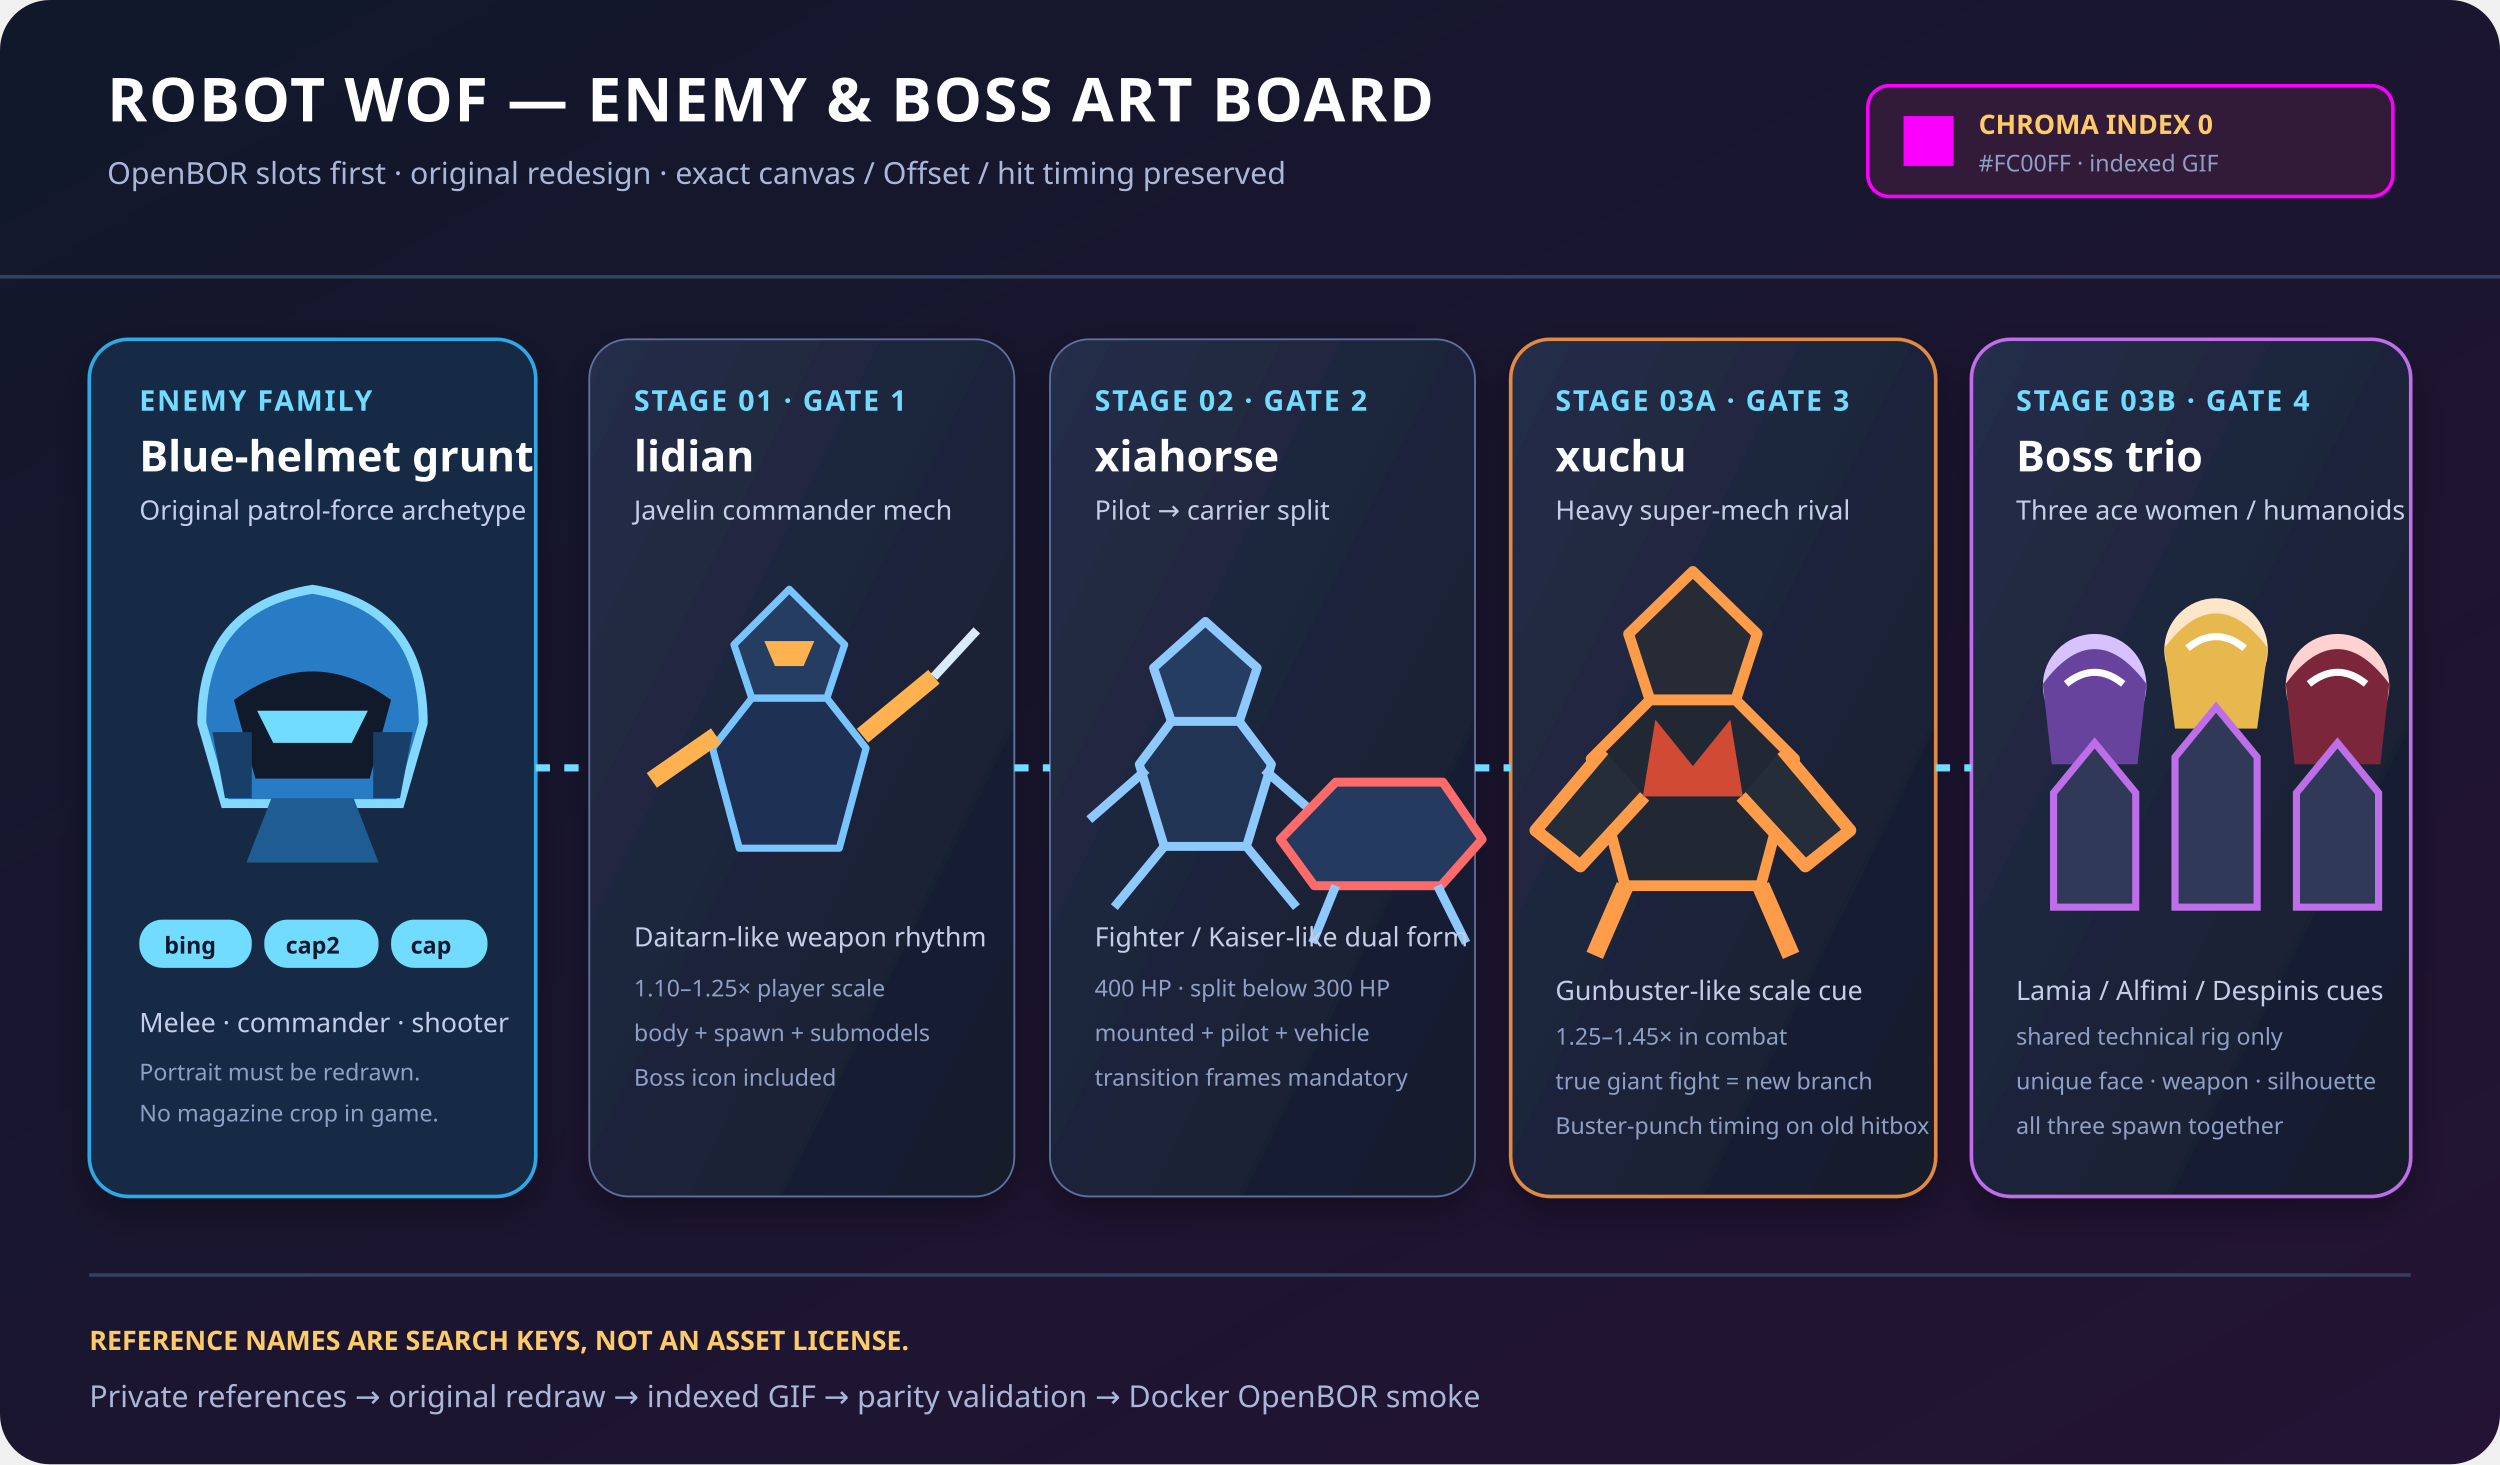
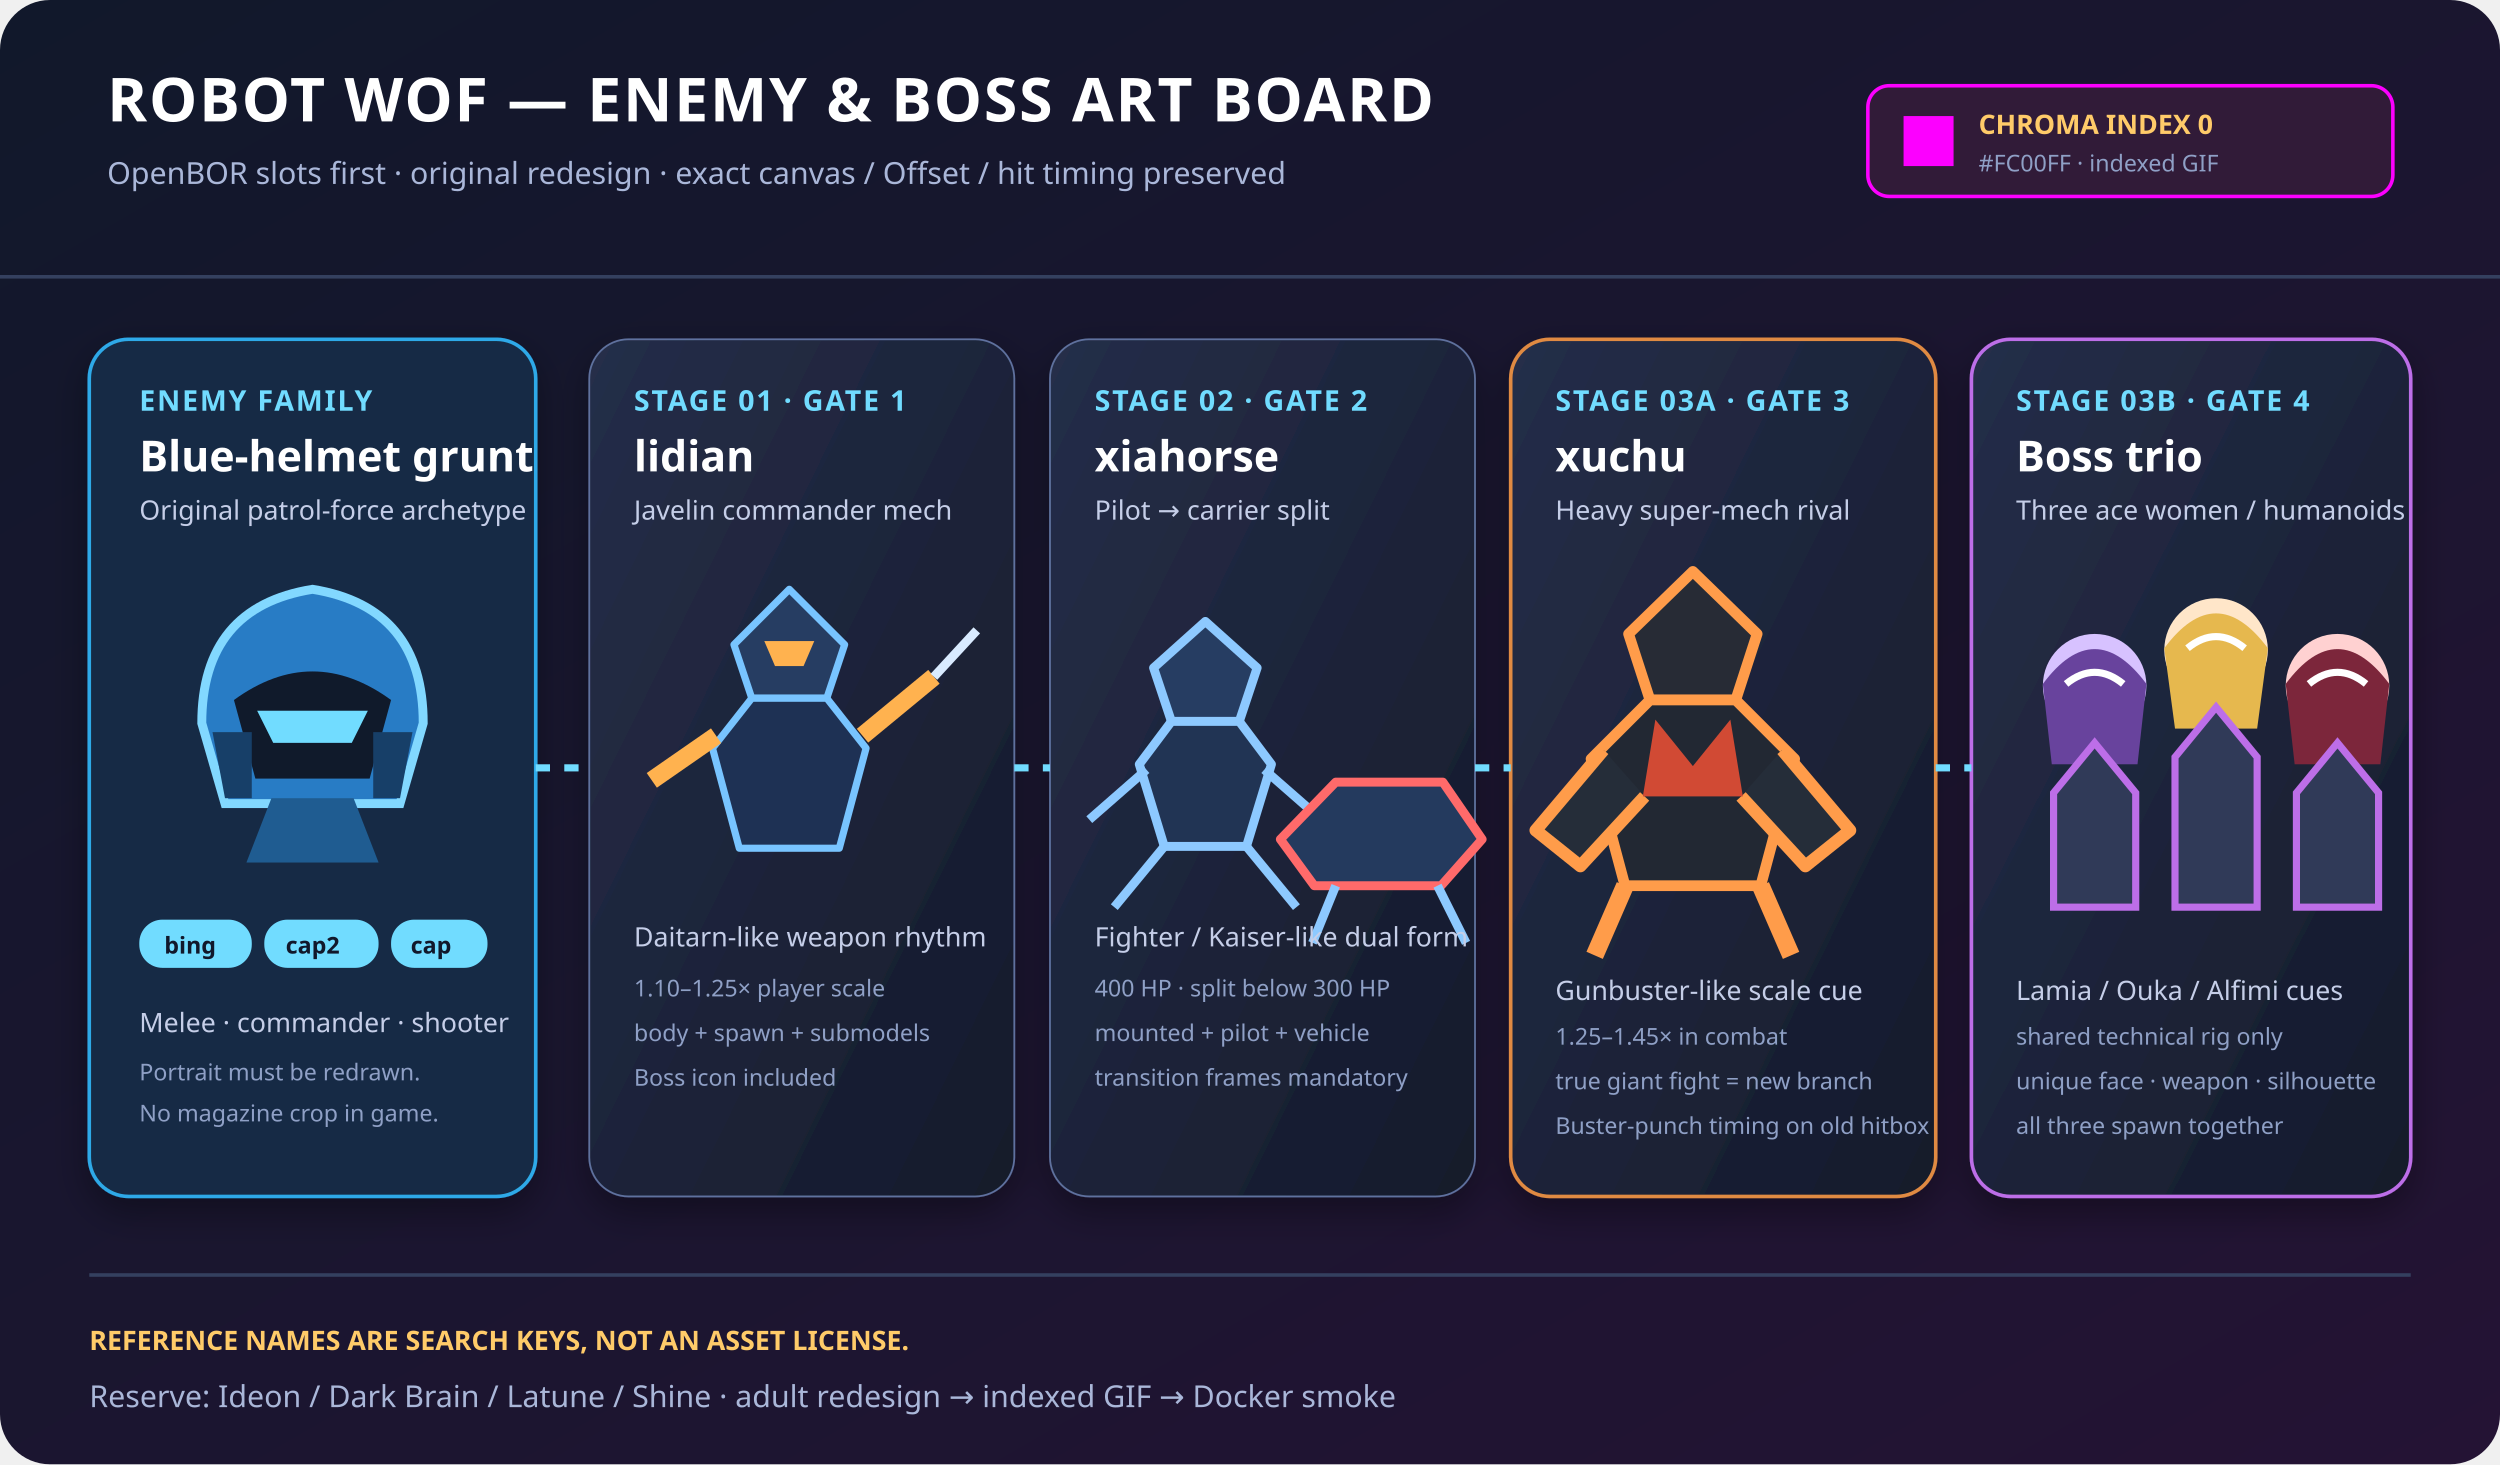
<svg xmlns="http://www.w3.org/2000/svg" width="1400" height="820" viewBox="0 0 1400 820" role="img" aria-labelledby="title desc">
  <defs>
    <linearGradient id="bg" x1="0" y1="0" x2="1" y2="1">
      <stop offset="0" stop-color="#11182b" />
      <stop offset="1" stop-color="#241334" />
    </linearGradient>
    <linearGradient id="boss" x1="0" y1="0" x2="1" y2="1">
      <stop offset="0" stop-color="#252e49" />
      <stop offset="1" stop-color="#151a2b" />
    </linearGradient>
    <filter id="shadow" x="-20%" y="-20%" width="140%" height="140%">
      <feDropShadow dx="0" dy="8" stdDeviation="10" flood-color="#000" flood-opacity=".35" />
    </filter>
    <style>
      .title{font:700 34px system-ui,sans-serif;fill:#fff;letter-spacing:1px}
      .sub{font:500 17px system-ui,sans-serif;fill:#aab7d9}
      .gate{font:700 16px system-ui,sans-serif;fill:#71dcff;letter-spacing:1px}
      .name{font:700 24px system-ui,sans-serif;fill:#fff}
      .role{font:500 15px system-ui,sans-serif;fill:#c5cee8}
      .small{font:500 13px system-ui,sans-serif;fill:#8fa0c6}
      .warning{font:700 15px system-ui,sans-serif;fill:#ffcb69}
      .chip{font:700 13px system-ui,sans-serif;fill:#11182b}
    </style>
  </defs>
  <rect width="1400" height="820" rx="28" fill="url(#bg)" />
  <path d="M0 155H1400" stroke="#34405f" stroke-width="2" />
  <text class="title" x="60" y="68">ROBOT WOF — ENEMY &amp; BOSS ART BOARD</text>
  <text class="sub" x="60" y="103">OpenBOR slots first · original redesign · exact canvas / Offset / hit timing preserved</text>
  <rect x="1046" y="48" width="294" height="62" rx="12" fill="#311b38" stroke="#fc00ff" stroke-width="2" />
  <rect x="1066" y="65" width="28" height="28" fill="#fc00ff" />
  <text class="warning" x="1108" y="75">CHROMA INDEX 0</text>
  <text class="small" x="1108" y="96">#FC00FF · indexed GIF</text>
  <g filter="url(#shadow)">
    <rect x="50" y="190" width="250" height="480" rx="22" fill="#152c44" stroke="#2fa9e8" stroke-width="2" />
  </g>
  <text class="gate" x="78" y="230">ENEMY FAMILY</text>
  <text class="name" x="78" y="264">Blue-helmet grunt</text>
  <text class="role" x="78" y="291">Original patrol-force archetype</text>
  <g transform="translate(113 330)">
    <path d="M0 75Q0 10 62 0Q124 10 124 75L111 120H13Z" fill="#287cc5" stroke="#82d8ff" stroke-width="5" />
    <path d="M18 62Q62 30 106 62L94 106H30Z" fill="#101a2b" />
    <path d="M31 68H93L84 86H40Z" fill="#71dcff" />
    <path d="M6 80H28V117H13Z" fill="#173f68" />
    <path d="M118 80H96V117H111Z" fill="#173f68" />
    <path d="M39 117H85L99 153H25Z" fill="#1f5c91" />
  </g>
  <rect x="78" y="515" width="63" height="27" rx="13" fill="#71dcff" />
  <text class="chip" x="92" y="534">bing</text>
  <rect x="148" y="515" width="64" height="27" rx="13" fill="#71dcff" />
  <text class="chip" x="160" y="534">cap2</text>
  <rect x="219" y="515" width="54" height="27" rx="13" fill="#71dcff" />
  <text class="chip" x="230" y="534">cap</text>
  <text class="role" x="78" y="578">Melee · commander · shooter</text>
  <text class="small" x="78" y="605">Portrait must be redrawn.</text>
  <text class="small" x="78" y="628">No magazine crop in game.</text>
  <g filter="url(#shadow)">
    <rect x="330" y="190" width="238" height="480" rx="22" fill="url(#boss)" stroke="#5e719e" />
    <rect x="588" y="190" width="238" height="480" rx="22" fill="url(#boss)" stroke="#5e719e" />
    <rect x="846" y="190" width="238" height="480" rx="22" fill="url(#boss)" stroke="#e08a42" stroke-width="2" />
    <rect x="1104" y="190" width="246" height="480" rx="22" fill="url(#boss)" stroke="#bd6ee8" stroke-width="2" />
  </g>
  <text class="gate" x="355" y="230">STAGE 01 · GATE 1</text>
  <text class="name" x="355" y="264">lidian</text>
  <text class="role" x="355" y="291">Javelin commander mech</text>
  <g transform="translate(383 330)" fill="none" stroke-linejoin="round">
    <path d="M59 0L90 31L80 61H38L28 31Z" fill="#263d62" stroke="#78c4ff" stroke-width="4" />
    <path d="M45 29H73L67 43H51Z" fill="#ffb24f" stroke="none" />
    <path d="M38 61L16 89L31 145H87L102 89L80 61Z" fill="#1e3154" stroke="#78c4ff" stroke-width="4" />
    <path d="M18 82L-18 107M100 82L140 49" stroke="#ffb24f" stroke-width="10" />
    <path d="M140 49L164 23" stroke="#d9ebff" stroke-width="5" />
  </g>
  <text class="role" x="355" y="530">Daitarn-like weapon rhythm</text>
  <text class="small" x="355" y="558">1.10–1.25× player scale</text>
  <text class="small" x="355" y="583">body + spawn + submodels</text>
  <text class="small" x="355" y="608">Boss icon included</text>
  <text class="gate" x="613" y="230">STAGE 02 · GATE 2</text>
  <text class="name" x="613" y="264">xiahorse</text>
  <text class="role" x="613" y="291">Pilot → carrier split</text>
  <g transform="translate(620 348)" fill="none" stroke="#8dc9ff" stroke-width="5" stroke-linejoin="round">
    <path d="M55 0L84 26L74 56H36L26 26Z" fill="#263d62" />
    <path d="M36 56L18 80L32 126H78L92 80L74 56Z" fill="#213454" />
    <path d="M32 126L4 160M78 126L106 160M22 83L-10 111M88 83L120 111" />
    <path d="M128 90H188L210 122L187 148H116L97 122Z" fill="#243a5e" stroke="#ff6a6a" />
    <path d="M128 148L115 180M185 148L201 180" />
  </g>
  <text class="role" x="613" y="530">Fighter / Kaiser-like dual form</text>
  <text class="small" x="613" y="558">400 HP · split below 300 HP</text>
  <text class="small" x="613" y="583">mounted + pilot + vehicle</text>
  <text class="small" x="613" y="608">transition frames mandatory</text>
  <text class="gate" x="871" y="230">STAGE 03A · GATE 3</text>
  <text class="name" x="871" y="264">xuchu</text>
  <text class="role" x="871" y="291">Heavy super-mech rival</text>
  <g transform="translate(875 320)" stroke-linejoin="round">
    <path d="M73 0L109 35L97 72H49L37 35Z" fill="#272b35" stroke="#ff9c4a" stroke-width="6" />
    <path d="M49 72L16 105L35 176H111L130 105L97 72Z" fill="#222833" stroke="#ff9c4a" stroke-width="6" />
    <path d="M23 100L-15 145L10 165L46 126M123 100L161 145L136 165L100 126" fill="#252d39" stroke="#ff9c4a" stroke-width="7" />
    <path d="M52 83L73 109L94 83L101 126H45Z" fill="#d14a34" />
    <path d="M35 176L18 215M111 176L128 215" stroke="#ff9c4a" stroke-width="10" />
  </g>
  <text class="role" x="871" y="560">Gunbuster-like scale cue</text>
  <text class="small" x="871" y="585">1.25–1.45× in combat</text>
  <text class="small" x="871" y="610">true giant fight = new branch</text>
  <text class="small" x="871" y="635">Buster-punch timing on old hitbox</text>
  <text class="gate" x="1129" y="230">STAGE 03B · GATE 4</text>
  <text class="name" x="1129" y="264">Boss trio</text>
  <text class="role" x="1129" y="291">Three ace women / humanoids</text>
  <g transform="translate(1135 332)">
    <g transform="translate(0 20)">
      <circle cx="38" cy="32" r="29" fill="#d7c2ff" />
      <path d="M9 31Q38-8 67 31L62 76H14Z" fill="#68439d" />
      <path d="M22 31Q38 18 54 31" stroke="#fff" stroke-width="4" fill="none" />
    </g>
    <g transform="translate(68 0)">
      <circle cx="38" cy="32" r="29" fill="#ffe6c9" />
      <path d="M9 31Q38-8 67 31L61 76H15Z" fill="#e6b84e" />
      <path d="M22 31Q38 18 54 31" stroke="#fff" stroke-width="4" fill="none" />
    </g>
    <g transform="translate(136 20)">
      <circle cx="38" cy="32" r="29" fill="#ffd1d1" />
      <path d="M9 31Q38-8 67 31L62 76H14Z" fill="#7c263b" />
      <path d="M22 31Q38 18 54 31" stroke="#fff" stroke-width="4" fill="none" />
    </g>
    <path d="M15 112L38 84L61 112V176H15ZM83 92L106 64L129 92V176H83ZM151 112L174 84L197 112V176H151Z" fill="#303a58" stroke="#bd6ee8" stroke-width="4" />
  </g>
-   <text class="role" x="1129" y="560">Lamia / Alfimi / Despinis cues</text>
+   <text class="role" x="1129" y="560">Lamia / Ouka / Alfimi cues</text>
  <text class="small" x="1129" y="585">shared technical rig only</text>
  <text class="small" x="1129" y="610">unique face · weapon · silhouette</text>
  <text class="small" x="1129" y="635">all three spawn together</text>
  <path d="M300 430H330M568 430H588M826 430H846M1084 430H1104" stroke="#71dcff" stroke-width="4" stroke-dasharray="8 8" />
  <path d="M50 714H1350" stroke="#34405f" stroke-width="2" />
  <text class="warning" x="50" y="756">REFERENCE NAMES ARE SEARCH KEYS, NOT AN ASSET LICENSE.</text>
-   <text class="sub" x="50" y="788">Private references → original redraw → indexed GIF → parity validation → Docker OpenBOR smoke</text>
+   <text class="sub" x="50" y="788">Reserve: Ideon / Dark Brain / Latune / Shine · adult redesign → indexed GIF → Docker smoke</text>
</svg>
